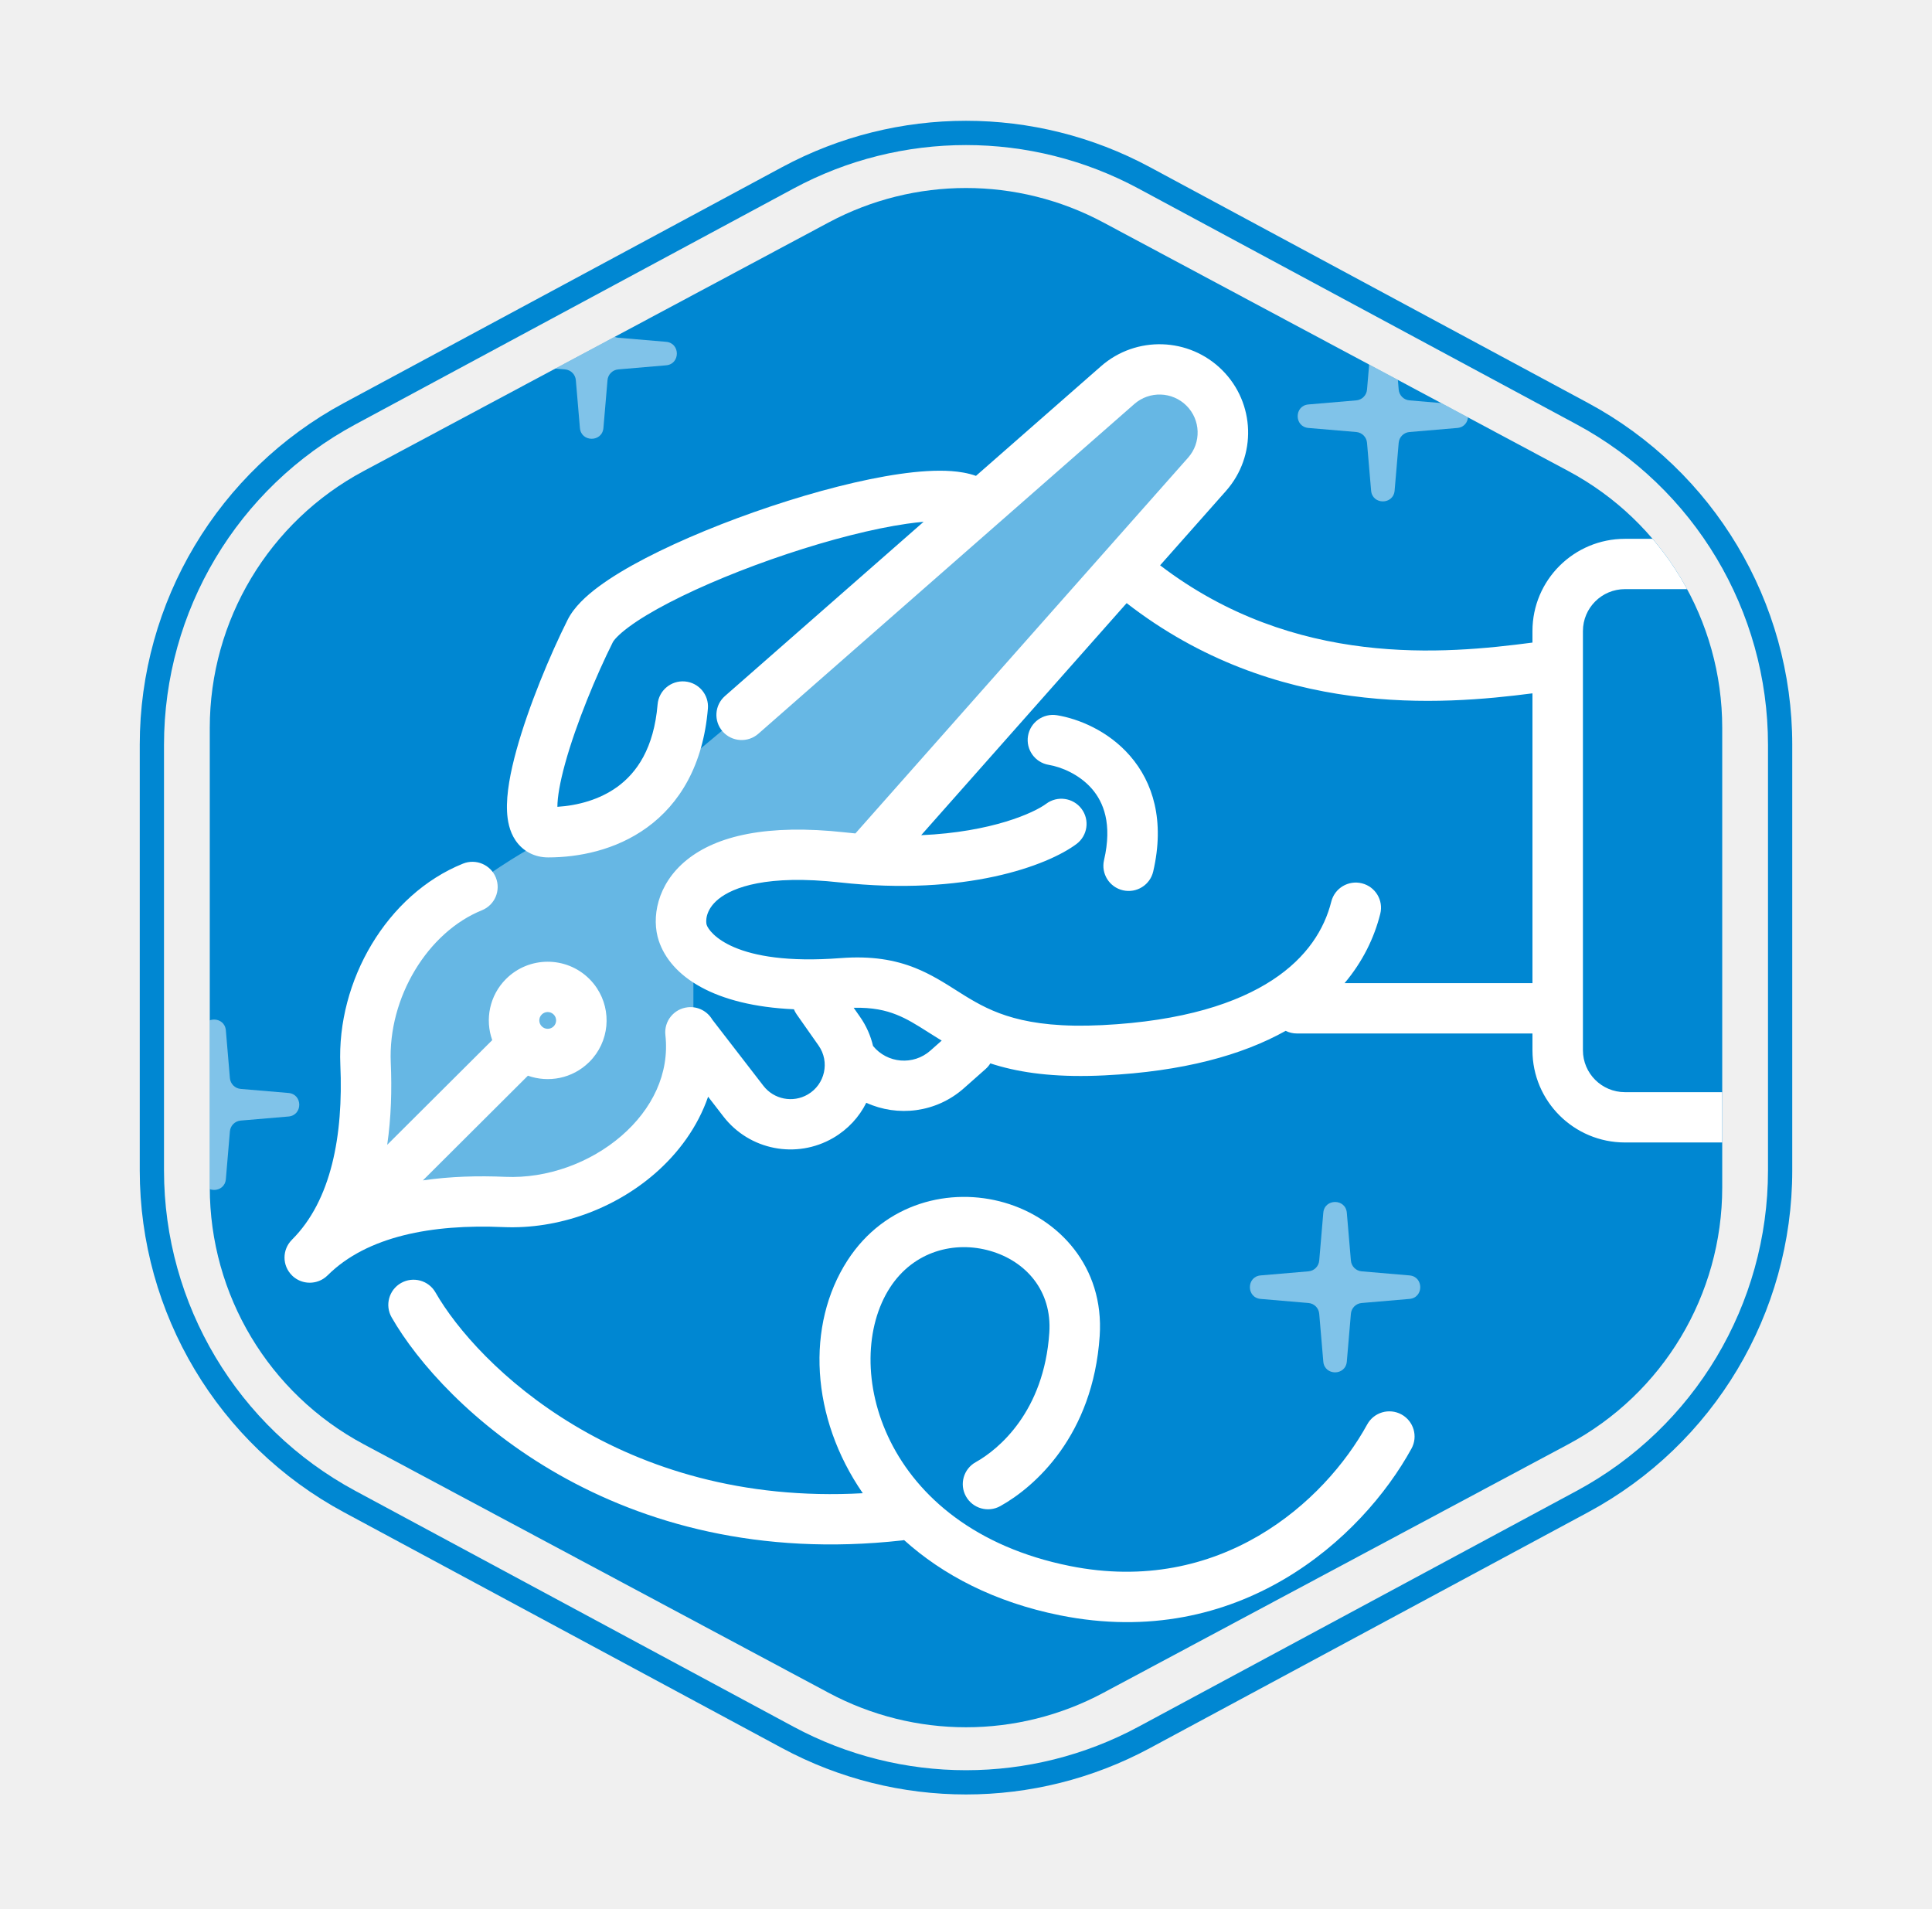
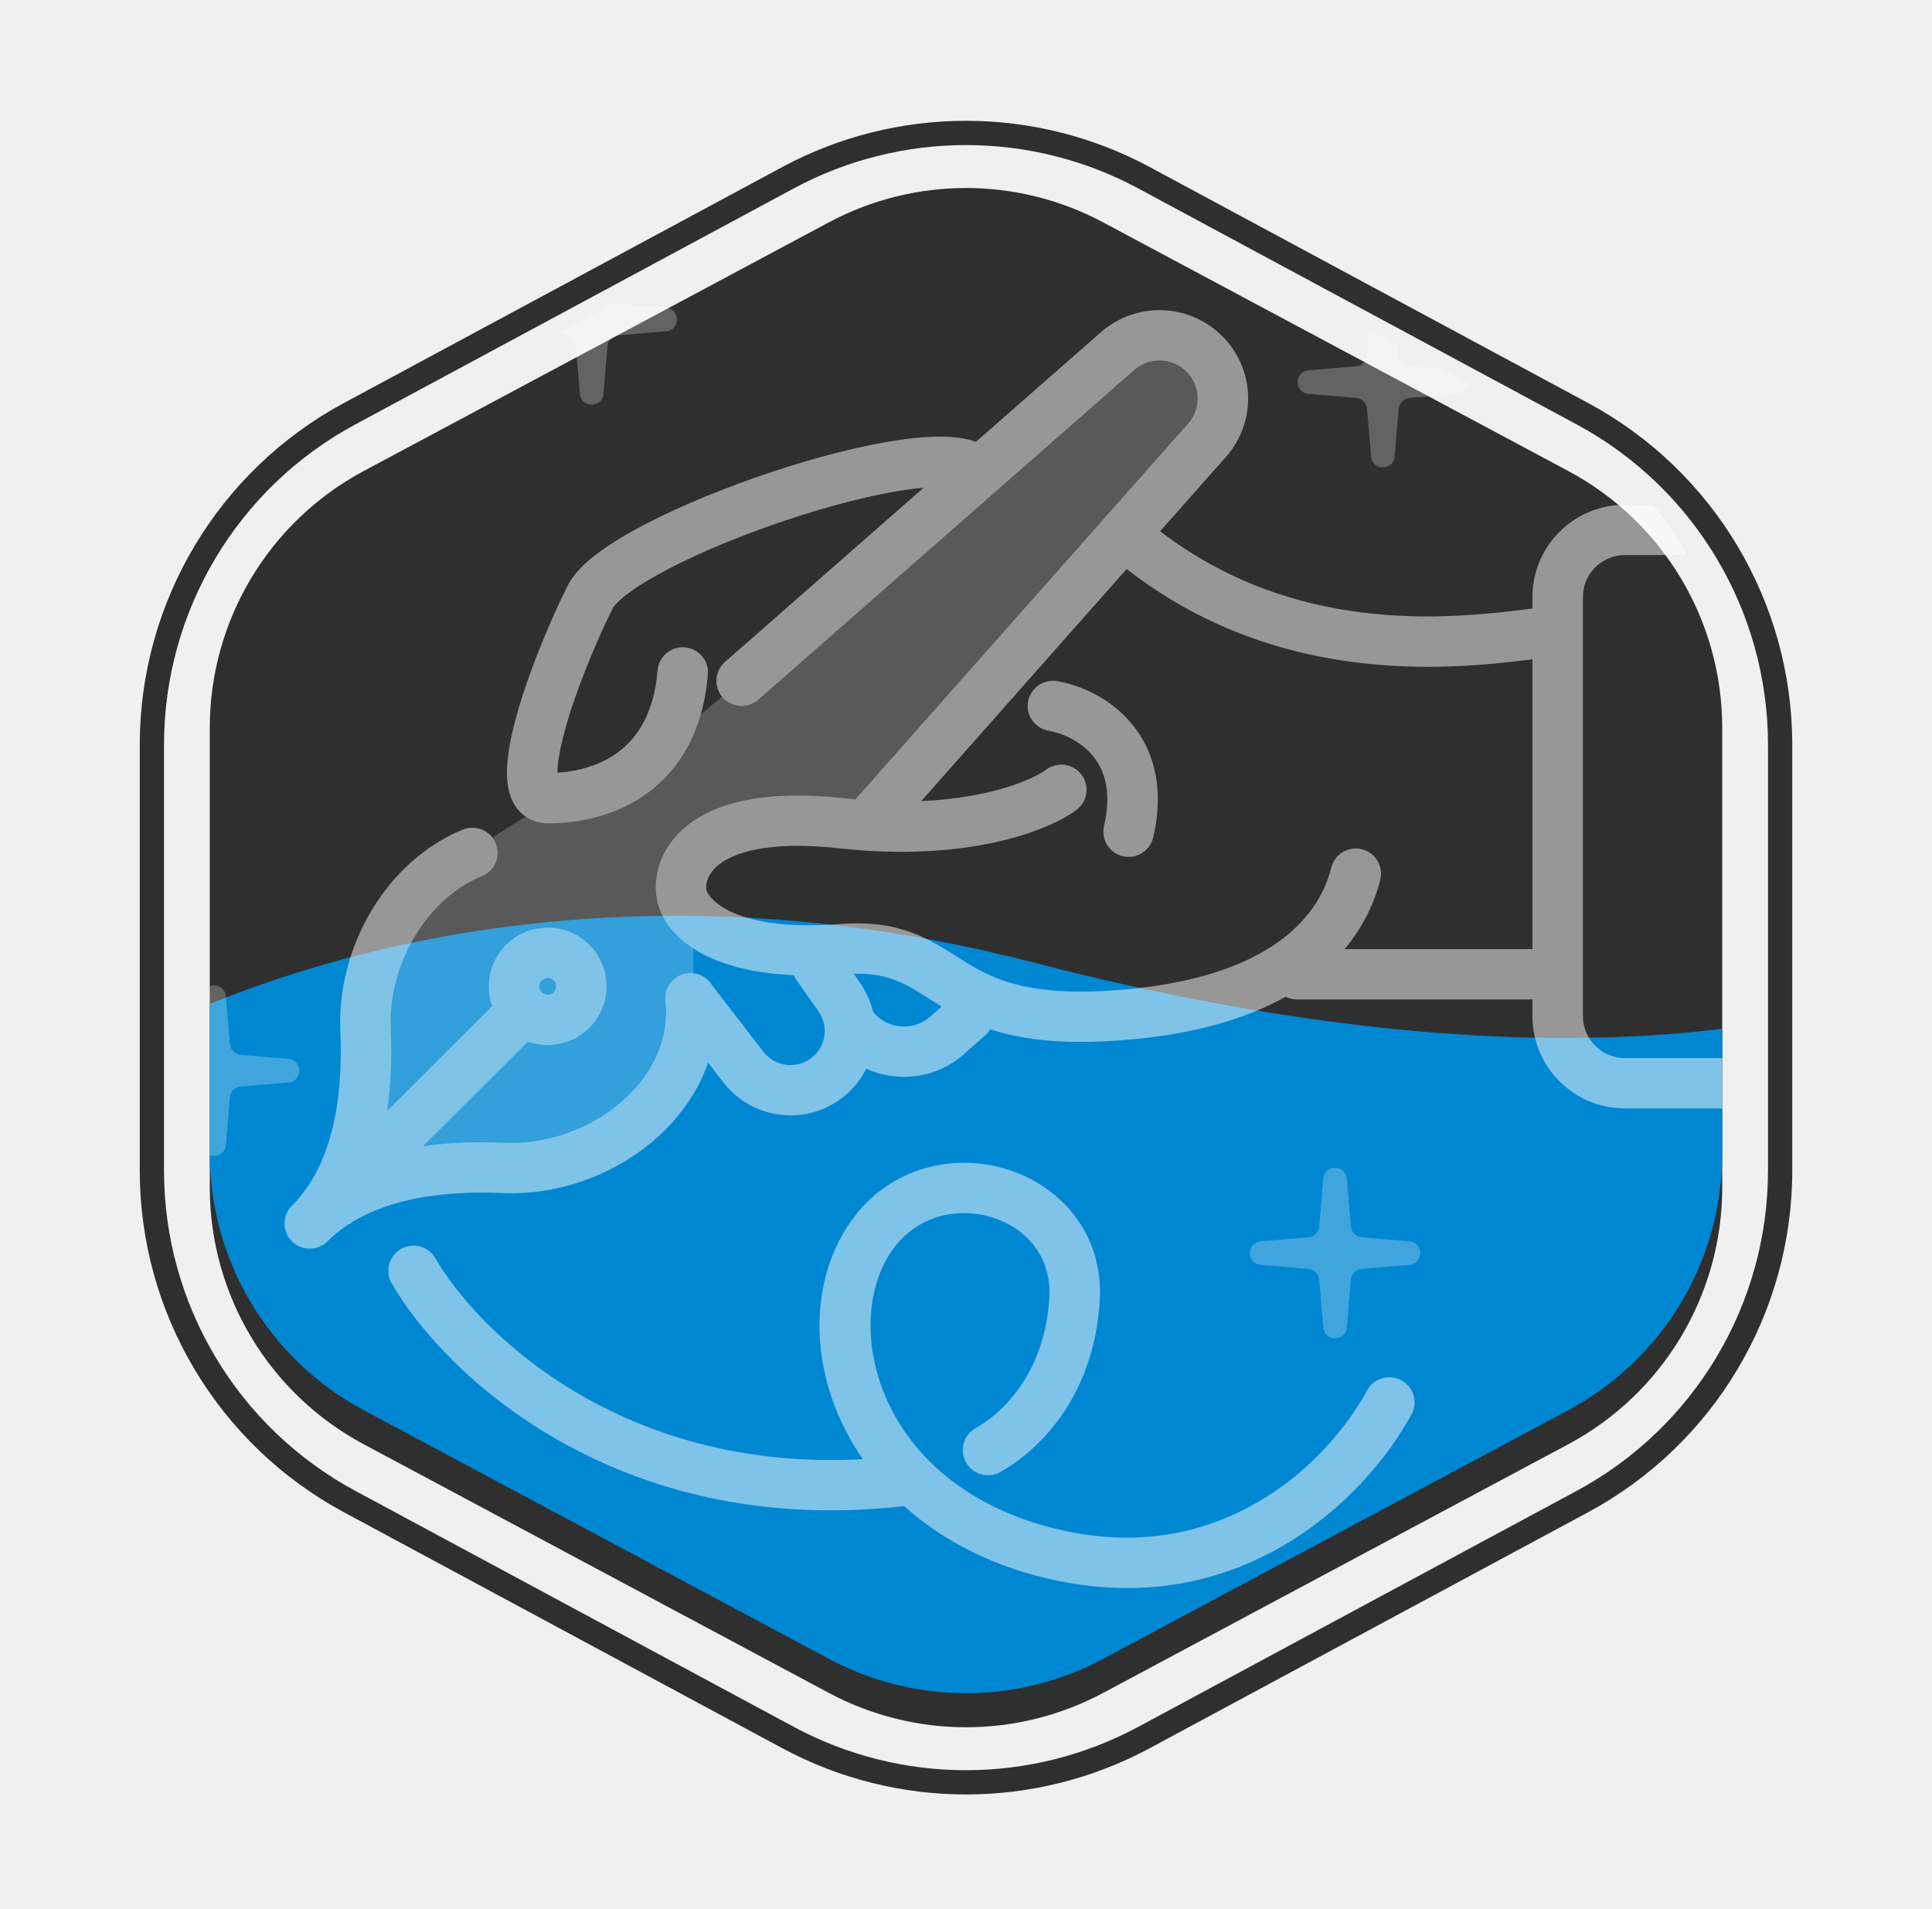
<svg xmlns="http://www.w3.org/2000/svg" width="81" height="80" viewBox="0 0 81 80" fill="none">
-   <path d="M34.747 9.323C38.342 7.401 42.658 7.401 46.253 9.323L65.755 19.748C69.726 21.871 72.205 26.008 72.205 30.51V49.781C72.205 54.283 69.726 58.42 65.755 60.543L46.253 70.968C42.658 72.89 38.342 72.89 34.747 70.968L15.245 60.543C11.274 58.42 8.795 54.283 8.795 49.781V30.51C8.795 26.008 11.274 21.871 15.245 19.748L34.747 9.323Z" fill="#0087D2" />
-   <mask id="mask0_814_10018" style="mask-type:alpha" maskUnits="userSpaceOnUse" x="8" y="7" width="65" height="66">
-     <path d="M34.747 9.323C38.342 7.401 42.658 7.401 46.253 9.323L65.755 19.748C69.726 21.871 72.205 26.008 72.205 30.51V49.781C72.205 54.283 69.726 58.42 65.755 60.543L46.253 70.968C42.658 72.89 38.342 72.89 34.747 70.968L15.245 60.543C11.274 58.42 8.795 54.283 8.795 49.781V30.51C8.795 26.008 11.274 21.871 15.245 19.748L34.747 9.323Z" fill="#222222" />
+   <path d="M34.747 9.323C38.342 7.401 42.658 7.401 46.253 9.323L65.755 19.748C69.726 21.871 72.205 26.008 72.205 30.51V49.781C72.205 54.283 69.726 58.42 65.755 60.543L46.253 70.968C42.658 72.89 38.342 72.89 34.747 70.968L15.245 60.543C11.274 58.42 8.795 54.283 8.795 49.781V30.51C8.795 26.008 11.274 21.871 15.245 19.748L34.747 9.323Z" fill="#2F2F2F" />
+   <mask id="mask0_3108_36979" style="mask-type:alpha" maskUnits="userSpaceOnUse" x="8" y="6" width="65" height="65">
+     <path d="M34.747 7.894C38.342 5.972 42.658 5.972 46.253 7.894L65.755 18.319C69.726 20.442 72.205 24.579 72.205 29.081V48.352C72.205 52.855 69.726 56.991 65.755 59.114L46.253 69.539C42.658 71.461 38.342 71.461 34.747 69.539L15.245 59.114C11.274 56.991 8.795 52.855 8.795 48.352V29.081C8.795 24.579 11.274 20.442 15.245 18.319L34.747 7.894Z" fill="#222222" />
  </mask>
-   <g mask="url(#mask0_814_10018)">
-     <path opacity="0.4" d="M15.857 41.217C17.571 38.359 21.333 35.979 23 35.145L26.571 33.717L30.857 30.145L46.929 16.217H50.5L51.214 19.074L37.286 35.145C36.691 35.383 34.786 35.859 31.929 35.859C29.071 35.859 28.833 38.479 29.071 39.788V44.788C29.071 45.859 27.286 48.717 24.786 49.788C22.786 50.645 17.524 50.621 15.143 50.502C14.667 48.598 14.143 44.074 15.857 41.217Z" fill="white" />
-     <path d="M44.318 29.984C43.742 29.888 43.196 30.276 43.1 30.85C43.004 31.425 43.394 31.968 43.97 32.064C44.49 32.15 45.251 32.461 45.778 33.067C46.259 33.621 46.642 34.528 46.287 36.059C46.156 36.626 46.511 37.192 47.081 37.323C47.65 37.454 48.218 37.1 48.349 36.533C48.842 34.408 48.342 32.796 47.377 31.686C46.459 30.629 45.209 30.131 44.318 29.984Z" fill="white" />
-     <path fill-rule="evenodd" clip-rule="evenodd" d="M46.159 15.354C47.63 14.064 49.854 14.134 51.24 15.515C52.627 16.897 52.697 19.116 51.399 20.582L48.638 23.699C54.284 28.012 60.584 27.419 64.249 26.938V26.455C64.249 24.319 65.986 22.588 68.129 22.588H77.299C77.883 22.588 78.357 23.061 78.357 23.643C78.357 24.225 77.883 24.697 77.299 24.697H68.129C67.154 24.697 66.365 25.484 66.365 26.455V27.846C66.365 27.857 66.365 27.867 66.365 27.878V44.028C66.365 44.999 67.154 45.785 68.129 45.785H77.299C77.883 45.785 78.357 46.258 78.357 46.84C78.357 47.422 77.883 47.894 77.299 47.894H68.129C65.986 47.894 64.249 46.163 64.249 44.028V43.325H54.373C54.203 43.325 54.043 43.285 53.901 43.215C52.069 44.24 49.585 44.918 46.313 45.081C44.462 45.173 43.067 45.015 41.939 44.704C41.794 44.664 41.655 44.622 41.52 44.578C41.467 44.665 41.4 44.745 41.32 44.816L40.413 45.619C39.246 46.653 37.634 46.829 36.319 46.23C36.023 46.824 35.554 47.342 34.932 47.704C33.389 48.601 31.418 48.216 30.329 46.805L29.688 45.975C29.252 47.239 28.444 48.345 27.437 49.214C25.744 50.676 23.417 51.543 21.091 51.441C18.113 51.311 15.389 51.823 13.743 53.457L13.735 53.464C13.683 53.516 13.628 53.561 13.569 53.599C13.174 53.859 12.643 53.828 12.281 53.505C12.267 53.492 12.252 53.478 12.239 53.464C11.825 53.053 11.825 52.385 12.239 51.973L12.246 51.965C13.886 50.325 14.399 47.611 14.269 44.643C14.113 41.123 16.217 37.494 19.41 36.205C19.951 35.987 20.568 36.247 20.788 36.787C21.007 37.327 20.746 37.941 20.204 38.16C17.94 39.074 16.262 41.812 16.383 44.55C16.432 45.675 16.401 46.846 16.234 47.992L20.637 43.604C20.327 42.737 20.521 41.732 21.217 41.038C22.181 40.077 23.745 40.077 24.709 41.038C24.829 41.158 24.935 41.287 25.025 41.424C25.658 42.379 25.552 43.677 24.709 44.517C24.703 44.523 24.698 44.528 24.692 44.533C23.997 45.214 22.997 45.402 22.133 45.095L17.731 49.483C18.88 49.316 20.055 49.285 21.184 49.335C22.943 49.412 24.747 48.747 26.051 47.62C27.348 46.5 28.076 44.998 27.897 43.391C27.832 42.812 28.251 42.291 28.832 42.227C29.26 42.179 29.657 42.394 29.862 42.742L32.006 45.519C32.446 46.089 33.242 46.245 33.865 45.883C34.59 45.461 34.799 44.513 34.318 43.829L33.401 42.524C33.353 42.456 33.315 42.384 33.285 42.31C29.954 42.162 28.123 40.943 27.621 39.441C27.307 38.504 27.522 37.075 28.797 36.047C30.043 35.042 32.151 34.532 35.443 34.896C35.585 34.912 35.725 34.926 35.863 34.939L49.812 19.186C50.37 18.556 50.34 17.601 49.743 17.006C49.147 16.412 48.19 16.382 47.557 16.937L31.793 30.761C31.354 31.145 30.685 31.103 30.299 30.666C29.913 30.229 29.956 29.562 30.395 29.178L38.723 21.874C38.505 21.893 38.27 21.921 38.018 21.957C36.595 22.162 34.804 22.622 33.001 23.223C31.201 23.823 29.431 24.548 28.05 25.265C27.358 25.624 26.785 25.97 26.361 26.285C25.909 26.62 25.733 26.843 25.691 26.926C25.008 28.289 24.155 30.332 23.693 32.006C23.474 32.798 23.369 33.42 23.369 33.823C24.231 33.768 25.143 33.522 25.884 32.984C26.698 32.392 27.416 31.367 27.57 29.53C27.619 28.95 28.13 28.519 28.712 28.567C29.295 28.615 29.728 29.125 29.679 29.705C29.48 32.086 28.492 33.698 27.131 34.687C25.808 35.649 24.243 35.944 22.981 35.944C22.425 35.944 21.93 35.695 21.616 35.234C21.35 34.842 21.275 34.384 21.258 34.018C21.221 33.273 21.404 32.348 21.652 31.447C22.16 29.606 23.071 27.432 23.798 25.983C24.07 25.442 24.581 24.977 25.098 24.593C25.643 24.188 26.322 23.784 27.072 23.395C28.575 22.615 30.452 21.849 32.33 21.223C34.206 20.598 36.127 20.099 37.715 19.87C38.506 19.756 39.256 19.703 39.896 19.75C40.213 19.774 40.574 19.826 40.918 19.949L46.159 15.354ZM38.621 35.012L47.235 25.284C53.469 30.119 60.431 29.559 64.249 29.066V41.216H56.371C57.133 40.312 57.615 39.317 57.868 38.309C58.01 37.744 57.665 37.171 57.098 37.03C56.531 36.889 55.957 37.232 55.815 37.797C55.527 38.945 54.805 40.129 53.35 41.082C51.878 42.047 49.61 42.806 46.208 42.975C44.532 43.059 43.369 42.91 42.502 42.671C41.642 42.435 41.023 42.096 40.425 41.726C40.321 41.662 40.213 41.593 40.101 41.522C39.6 41.204 39.025 40.839 38.37 40.578C37.518 40.238 36.538 40.066 35.245 40.165C30.763 40.509 29.733 39.087 29.628 38.774C29.589 38.657 29.551 38.152 30.128 37.686C30.733 37.199 32.153 36.654 35.209 36.992C40.472 37.575 43.916 36.29 45.132 35.382C45.599 35.032 45.694 34.372 45.343 33.906C44.993 33.44 44.329 33.346 43.862 33.695C43.356 34.073 41.587 34.882 38.621 35.012ZM39.481 43.623C39.423 43.588 39.366 43.553 39.309 43.518C39.162 43.427 39.027 43.341 38.899 43.261L38.896 43.259L38.895 43.258C38.411 42.952 38.039 42.717 37.584 42.536C37.129 42.354 36.579 42.229 35.791 42.248L36.051 42.619C36.321 43.003 36.503 43.421 36.603 43.849C37.197 44.579 38.292 44.677 39.007 44.043L39.481 43.623ZM23.212 42.529C23.075 42.392 22.851 42.392 22.714 42.529C22.576 42.666 22.576 42.889 22.714 43.026C22.731 43.043 22.749 43.058 22.769 43.071C22.906 43.161 23.092 43.146 23.212 43.026C23.212 43.026 23.212 43.026 23.212 43.026C23.35 42.889 23.35 42.666 23.212 42.529C23.212 42.529 23.212 42.529 23.212 42.529Z" fill="white" />
-     <path d="M16.813 53.786C17.32 53.498 17.967 53.673 18.257 54.179C20.002 57.224 26.016 63.161 36.173 62.598C33.983 59.43 33.78 55.546 35.532 52.838C37.106 50.405 39.854 49.761 42.113 50.416C44.382 51.074 46.3 53.093 46.105 56.007C45.825 60.186 43.376 62.339 41.938 63.138C41.428 63.422 40.783 63.239 40.499 62.731C40.214 62.222 40.397 61.58 40.907 61.296C41.873 60.759 43.772 59.173 43.993 55.867C44.111 54.102 43.002 52.87 41.521 52.441C40.031 52.008 38.308 52.44 37.311 53.981C35.232 57.195 36.928 64.059 44.856 65.649C51.141 66.909 55.525 62.982 57.321 59.714C57.601 59.203 58.244 59.016 58.757 59.295C59.269 59.575 59.458 60.216 59.177 60.727C57.11 64.489 51.941 69.221 44.439 67.716C41.701 67.167 39.524 66.023 37.905 64.563C37.888 64.567 37.871 64.569 37.854 64.572L37.84 64.574L37.823 64.576C25.815 65.915 18.58 58.995 16.419 55.225C16.129 54.719 16.306 54.075 16.813 53.786Z" fill="white" />
+   <g mask="url(#mask0_3108_36979)">
+     <path d="M43.357 40.357C21.357 34.643 4.905 42.738 -0.571 47.5V80.357H81.571V40.357C78 42.738 65.357 46.071 43.357 40.357Z" fill="#0087D2" />
    <g opacity="0.5">
-       <path d="M24.313 11.704C24.364 11.1 25.248 11.1 25.299 11.704L25.47 13.707C25.49 13.948 25.681 14.138 25.921 14.159L27.925 14.329C28.528 14.381 28.528 15.264 27.925 15.315L25.921 15.486C25.681 15.507 25.49 15.697 25.47 15.937L25.299 17.941C25.248 18.545 24.364 18.545 24.313 17.941L24.142 15.937C24.122 15.697 23.931 15.507 23.691 15.486L21.688 15.315C21.084 15.264 21.084 14.381 21.688 14.329L23.691 14.159C23.931 14.138 24.122 13.948 24.142 13.707L24.313 11.704Z" fill="white" />
-       <path d="M58.47 14.329C58.419 13.725 57.535 13.725 57.484 14.329L57.313 16.333C57.293 16.573 57.102 16.764 56.862 16.784L54.858 16.955C54.255 17.006 54.255 17.889 54.858 17.941L56.862 18.111C57.102 18.132 57.293 18.322 57.313 18.563L57.484 20.566C57.535 21.17 58.419 21.17 58.47 20.566L58.641 18.563C58.661 18.322 58.852 18.132 59.092 18.111L61.096 17.941C61.699 17.889 61.699 17.006 61.096 16.955L59.092 16.784C58.852 16.764 58.661 16.573 58.641 16.333L58.47 14.329Z" fill="white" />
-       <path d="M9.469 43.194C9.417 42.59 8.534 42.59 8.483 43.194L8.312 45.198C8.292 45.438 8.101 45.628 7.861 45.649L5.857 45.819C5.253 45.871 5.253 46.754 5.857 46.806L7.861 46.976C8.101 46.997 8.292 47.187 8.312 47.427L8.483 49.431C8.534 50.035 9.417 50.035 9.469 49.431L9.639 47.427C9.66 47.187 9.85 46.997 10.091 46.976L12.094 46.806C12.698 46.754 12.698 45.871 12.094 45.819L10.091 45.649C9.85 45.628 9.66 45.438 9.639 45.198L9.469 43.194Z" fill="white" />
-       <path d="M56.466 50.841C56.415 50.238 55.532 50.238 55.48 50.841L55.309 52.845C55.289 53.085 55.099 53.276 54.858 53.296L52.855 53.467C52.251 53.518 52.251 54.402 52.855 54.453L54.858 54.624C55.099 54.644 55.289 54.835 55.309 55.075L55.48 57.078C55.532 57.682 56.415 57.682 56.466 57.078L56.637 55.075C56.657 54.835 56.848 54.644 57.088 54.624L59.092 54.453C59.696 54.402 59.696 53.518 59.092 53.467L57.088 53.296C56.848 53.276 56.657 53.085 56.637 52.845L56.466 50.841Z" fill="white" />
+       <path opacity="0.4" d="M15.857 39.788C17.571 36.931 21.333 34.55 23 33.717L26.571 32.288L30.857 28.717L46.929 14.788H50.5L51.214 17.645L37.286 33.717C36.691 33.955 34.786 34.431 31.929 34.431C29.071 34.431 28.833 37.05 29.071 38.359V43.359C29.071 44.431 27.286 47.288 24.786 48.359C22.786 49.217 17.524 49.193 15.143 49.074C14.667 47.169 14.143 42.645 15.857 39.788Z" fill="white" />
+       <path d="M44.318 28.555C43.742 28.459 43.196 28.847 43.1 29.422C43.004 29.996 43.394 30.539 43.97 30.635C44.49 30.722 45.251 31.032 45.778 31.639C46.259 32.193 46.642 33.099 46.287 34.63C46.156 35.197 46.511 35.764 47.081 35.895C47.65 36.026 48.218 35.672 48.349 35.104C48.842 32.98 48.342 31.368 47.377 30.258C46.459 29.201 45.209 28.703 44.318 28.555Z" fill="white" />
+       <path fill-rule="evenodd" clip-rule="evenodd" d="M46.159 13.925C47.63 12.635 49.854 12.706 51.24 14.087C52.627 15.469 52.697 17.687 51.399 19.153L48.638 22.27C54.284 26.583 60.584 25.99 64.249 25.509V25.026C64.249 22.891 65.986 21.16 68.129 21.16H77.299C77.883 21.16 78.357 21.632 78.357 22.214C78.357 22.797 77.883 23.269 77.299 23.269H68.129C67.154 23.269 66.365 24.055 66.365 25.026V26.417C66.365 26.428 66.365 26.439 66.365 26.449V42.599C66.365 43.57 67.154 44.357 68.129 44.357H77.299C77.883 44.357 78.357 44.829 78.357 45.411C78.357 45.994 77.883 46.466 77.299 46.466H68.129C65.986 46.466 64.249 44.735 64.249 42.599V41.897H54.373C54.203 41.897 54.043 41.857 53.901 41.786C52.069 42.812 49.585 43.49 46.313 43.653C44.462 43.745 43.067 43.586 41.939 43.275C41.794 43.236 41.655 43.194 41.52 43.149C41.467 43.236 41.4 43.317 41.32 43.388L40.413 44.191C39.246 45.224 37.634 45.4 36.319 44.801C36.023 45.395 35.554 45.914 34.932 46.276C33.389 47.172 31.418 46.787 30.329 45.377L29.688 44.546C29.252 45.81 28.444 46.916 27.437 47.785C25.744 49.248 23.417 50.115 21.091 50.013C18.113 49.882 15.389 50.395 13.743 52.028L13.735 52.036C13.683 52.087 13.628 52.132 13.569 52.171C13.174 52.431 12.643 52.399 12.281 52.076C12.267 52.063 12.252 52.05 12.239 52.036C11.825 51.624 11.825 50.956 12.239 50.544L12.246 50.537C13.886 48.896 14.399 46.182 14.269 43.215C14.113 39.694 16.217 36.065 19.41 34.777C19.951 34.558 20.568 34.819 20.788 35.358C21.007 35.898 20.746 36.513 20.204 36.731C17.94 37.645 16.262 40.384 16.383 43.122C16.432 44.246 16.401 45.417 16.234 46.563L20.637 42.176C20.327 41.309 20.521 40.303 21.217 39.609C22.181 38.648 23.745 38.648 24.709 39.609C24.829 39.729 24.935 39.859 25.025 39.995C25.658 40.95 25.552 42.248 24.709 43.089C24.703 43.094 24.698 43.099 24.692 43.105C23.997 43.786 22.997 43.973 22.133 43.667L17.731 48.054C18.88 47.888 20.055 47.857 21.184 47.906C22.943 47.983 24.747 47.318 26.051 46.192C27.348 45.072 28.076 43.569 27.897 41.962C27.832 41.384 28.251 40.862 28.832 40.798C29.26 40.751 29.657 40.965 29.862 41.313L32.006 44.091C32.446 44.661 33.242 44.816 33.865 44.454C34.59 44.033 34.799 43.085 34.318 42.4L33.401 41.095C33.353 41.027 33.315 40.955 33.285 40.881C29.954 40.734 28.123 39.515 27.621 38.012C27.307 37.075 27.522 35.647 28.797 34.619C30.043 33.613 32.151 33.103 35.443 33.468C35.585 33.483 35.725 33.498 35.863 33.51L49.812 17.758C50.37 17.127 50.34 16.172 49.743 15.578C49.147 14.984 48.19 14.953 47.557 15.508L31.793 29.332C31.354 29.717 30.685 29.674 30.299 29.237C29.913 28.8 29.956 28.134 30.395 27.749L38.723 20.446C38.505 20.465 38.27 20.492 38.018 20.529C36.595 20.733 34.804 21.194 33.001 21.794C31.201 22.394 29.431 23.119 28.05 23.837C27.358 24.196 26.785 24.542 26.361 24.856C25.909 25.192 25.733 25.414 25.691 25.498C25.008 26.86 24.155 28.904 23.693 30.578C23.474 31.37 23.369 31.992 23.369 32.395C24.231 32.339 25.143 32.093 25.884 31.555C26.698 30.963 27.416 29.938 27.57 28.102C27.619 27.521 28.13 27.09 28.712 27.138C29.295 27.187 29.728 27.696 29.679 28.277C29.48 30.658 28.492 32.269 27.131 33.259C25.808 34.221 24.243 34.516 22.981 34.516C22.425 34.516 21.93 34.267 21.616 33.805C21.35 33.413 21.275 32.956 21.258 32.589C21.221 31.844 21.404 30.919 21.652 30.018C22.16 28.178 23.071 26.004 23.798 24.555C24.07 24.014 24.581 23.548 25.098 23.165C25.643 22.76 26.322 22.356 27.072 21.966C28.575 21.186 30.452 20.42 32.33 19.794C34.206 19.169 36.127 18.67 37.715 18.442C38.506 18.328 39.256 18.275 39.896 18.322C40.213 18.345 40.574 18.398 40.918 18.521L46.159 13.925ZM38.621 33.584L47.235 23.855C53.469 28.691 60.431 28.13 64.249 27.638V39.788H56.371C57.133 38.883 57.615 37.888 57.868 36.88C58.01 36.315 57.665 35.743 57.098 35.602C56.531 35.46 55.957 35.804 55.815 36.369C55.527 37.517 54.805 38.7 53.35 39.654C51.878 40.619 49.61 41.377 46.208 41.546C44.532 41.63 43.369 41.481 42.502 41.243C41.642 41.006 41.023 40.668 40.425 40.298C40.321 40.233 40.213 40.164 40.101 40.093C39.6 39.776 39.025 39.41 38.37 39.149C37.518 38.81 36.538 38.637 35.245 38.736C30.763 39.08 29.733 37.659 29.628 37.346C29.589 37.228 29.551 36.724 30.128 36.258C30.733 35.77 32.153 35.225 35.209 35.564C40.472 36.146 43.916 34.861 45.132 33.953C45.599 33.604 45.694 32.943 45.343 32.477C44.993 32.011 44.329 31.917 43.862 32.266C43.356 32.644 41.587 33.454 38.621 33.584ZM39.481 42.195C39.423 42.16 39.366 42.124 39.309 42.09C39.162 41.998 39.027 41.913 38.899 41.832L38.896 41.83L38.895 41.83C38.411 41.524 38.039 41.288 37.584 41.107C37.129 40.926 36.579 40.8 35.791 40.819L36.051 41.191C36.321 41.575 36.503 41.992 36.603 42.42C37.197 43.151 38.292 43.248 39.007 42.614L39.481 42.195ZM23.212 41.1C23.075 40.963 22.851 40.963 22.714 41.1C22.576 41.238 22.576 41.46 22.714 41.597C22.731 41.615 22.749 41.63 22.769 41.643C22.906 41.733 23.092 41.718 23.212 41.597C23.212 41.598 23.212 41.597 23.212 41.597C23.35 41.46 23.35 41.238 23.212 41.1C23.212 41.1 23.212 41.1 23.212 41.1Z" fill="white" />
+       <path d="M16.813 52.358C17.32 52.069 17.967 52.245 18.257 52.75C20.002 55.795 26.016 61.732 36.173 61.17C33.983 58.001 33.78 54.118 35.532 51.41C37.106 48.977 39.854 48.332 42.113 48.987C44.382 49.645 46.3 51.664 46.105 54.578C45.825 58.758 43.376 60.91 41.938 61.709C41.428 61.993 40.783 61.811 40.499 61.302C40.214 60.794 40.397 60.151 40.907 59.868C41.873 59.331 43.772 57.745 43.993 54.438C44.111 52.673 43.002 51.441 41.521 51.012C40.031 50.58 38.308 51.011 37.311 52.552C35.232 55.767 36.928 62.63 44.856 64.22C51.141 65.48 55.525 61.553 57.321 58.285C57.601 57.775 58.244 57.587 58.757 57.867C59.269 58.146 59.458 58.787 59.177 59.298C57.11 63.06 51.941 67.792 44.439 66.287C41.701 65.738 39.524 64.594 37.905 63.135C37.888 63.138 37.871 63.141 37.854 63.143L37.84 63.145L37.823 63.147C25.815 64.486 18.58 57.566 16.419 53.796C16.129 53.291 16.306 52.647 16.813 52.358Z" fill="white" />
+       <g opacity="0.5">
+         <path d="M24.313 10.275C24.364 9.671 25.248 9.671 25.299 10.275L25.47 12.279C25.49 12.519 25.681 12.71 25.921 12.73L27.925 12.901C28.528 12.952 28.528 13.835 27.925 13.887L25.921 14.057C25.681 14.078 25.49 14.268 25.47 14.508L25.299 16.512C25.248 17.116 24.364 17.116 24.313 16.512L24.142 14.508C24.122 14.268 23.931 14.078 23.691 14.057L21.688 13.887C21.084 13.835 21.084 12.952 21.688 12.901L23.691 12.73C23.931 12.71 24.122 12.519 24.142 12.279L24.313 10.275Z" fill="white" />
+         <path d="M58.47 12.901C58.419 12.297 57.535 12.297 57.484 12.901L57.313 14.904C57.293 15.145 57.102 15.335 56.862 15.355L54.858 15.526C54.255 15.578 54.255 16.461 54.858 16.512L56.862 16.683C57.102 16.703 57.293 16.894 57.313 17.134L57.484 19.138C57.535 19.741 58.419 19.741 58.47 19.138L58.641 17.134C58.661 16.894 58.852 16.703 59.092 16.683L61.096 16.512C61.699 16.461 61.699 15.578 61.096 15.526L59.092 15.355C58.852 15.335 58.661 15.145 58.641 14.904L58.47 12.901Z" fill="white" />
+         <path d="M9.469 41.765C9.417 41.161 8.534 41.161 8.483 41.765L8.312 43.769C8.292 44.009 8.101 44.2 7.861 44.22L5.857 44.391C5.253 44.442 5.253 45.325 5.857 45.377L7.861 45.548C8.101 45.568 8.292 45.758 8.312 45.999L8.483 48.002C8.534 48.606 9.417 48.606 9.469 48.002L9.639 45.999C9.66 45.758 9.85 45.568 10.091 45.548L12.094 45.377C12.698 45.325 12.698 44.442 12.094 44.391L10.091 44.22C9.85 44.2 9.66 44.009 9.639 43.769L9.469 41.765Z" fill="white" />
+         <path d="M56.466 49.413C56.415 48.809 55.532 48.809 55.48 49.413L55.309 51.416C55.289 51.657 55.099 51.847 54.858 51.868L52.855 52.038C52.251 52.09 52.251 52.973 52.855 53.025L54.858 53.195C55.099 53.216 55.289 53.406 55.309 53.646L55.48 55.65C55.532 56.254 56.415 56.254 56.466 55.65L56.637 53.646C56.657 53.406 56.848 53.216 57.088 53.195L59.092 53.025C59.696 52.973 59.696 52.09 59.092 52.038L57.088 51.868C56.848 51.847 56.657 51.657 56.637 51.416L56.466 49.413Z" fill="white" />
+       </g>
    </g>
  </g>
-   <path fill-rule="evenodd" clip-rule="evenodd" d="M66.099 17.79L47.729 7.903C43.216 5.474 37.784 5.474 33.271 7.903L14.901 17.79C9.958 20.45 6.876 25.609 6.876 31.222V49.069C6.876 54.681 9.958 59.841 14.901 62.501L33.271 72.388C37.784 74.817 43.216 74.817 47.729 72.388L66.099 62.501C71.042 59.841 74.124 54.681 74.124 49.069V31.222C74.124 25.609 71.042 20.45 66.099 17.79ZM48.211 7.007C43.397 4.416 37.603 4.416 32.789 7.007L14.419 16.894C9.147 19.732 5.859 25.235 5.859 31.222V49.069C5.859 55.056 9.147 60.559 14.419 63.396L32.789 73.283C37.603 75.874 43.397 75.874 48.211 73.283L66.581 63.396C71.853 60.559 75.141 55.056 75.141 49.069V31.222C75.141 25.235 71.853 19.732 66.581 16.894L48.211 7.007Z" fill="#0087D2" />
+   <path fill-rule="evenodd" clip-rule="evenodd" d="M66.099 17.79L47.729 7.903C43.216 5.474 37.784 5.474 33.271 7.903L14.901 17.79C9.958 20.45 6.876 25.609 6.876 31.222V49.069C6.876 54.681 9.958 59.841 14.901 62.501L33.271 72.388C37.784 74.817 43.216 74.817 47.729 72.388L66.099 62.501C71.042 59.841 74.124 54.681 74.124 49.069V31.222C74.124 25.609 71.042 20.45 66.099 17.79ZM48.211 7.007C43.397 4.416 37.603 4.416 32.789 7.007L14.419 16.894C9.147 19.732 5.859 25.235 5.859 31.222V49.069C5.859 55.056 9.147 60.559 14.419 63.396L32.789 73.283C37.603 75.874 43.397 75.874 48.211 73.283L66.581 63.396C71.853 60.559 75.141 55.056 75.141 49.069V31.222C75.141 25.235 71.853 19.732 66.581 16.894L48.211 7.007Z" fill="#2F2F2F" />
</svg>
